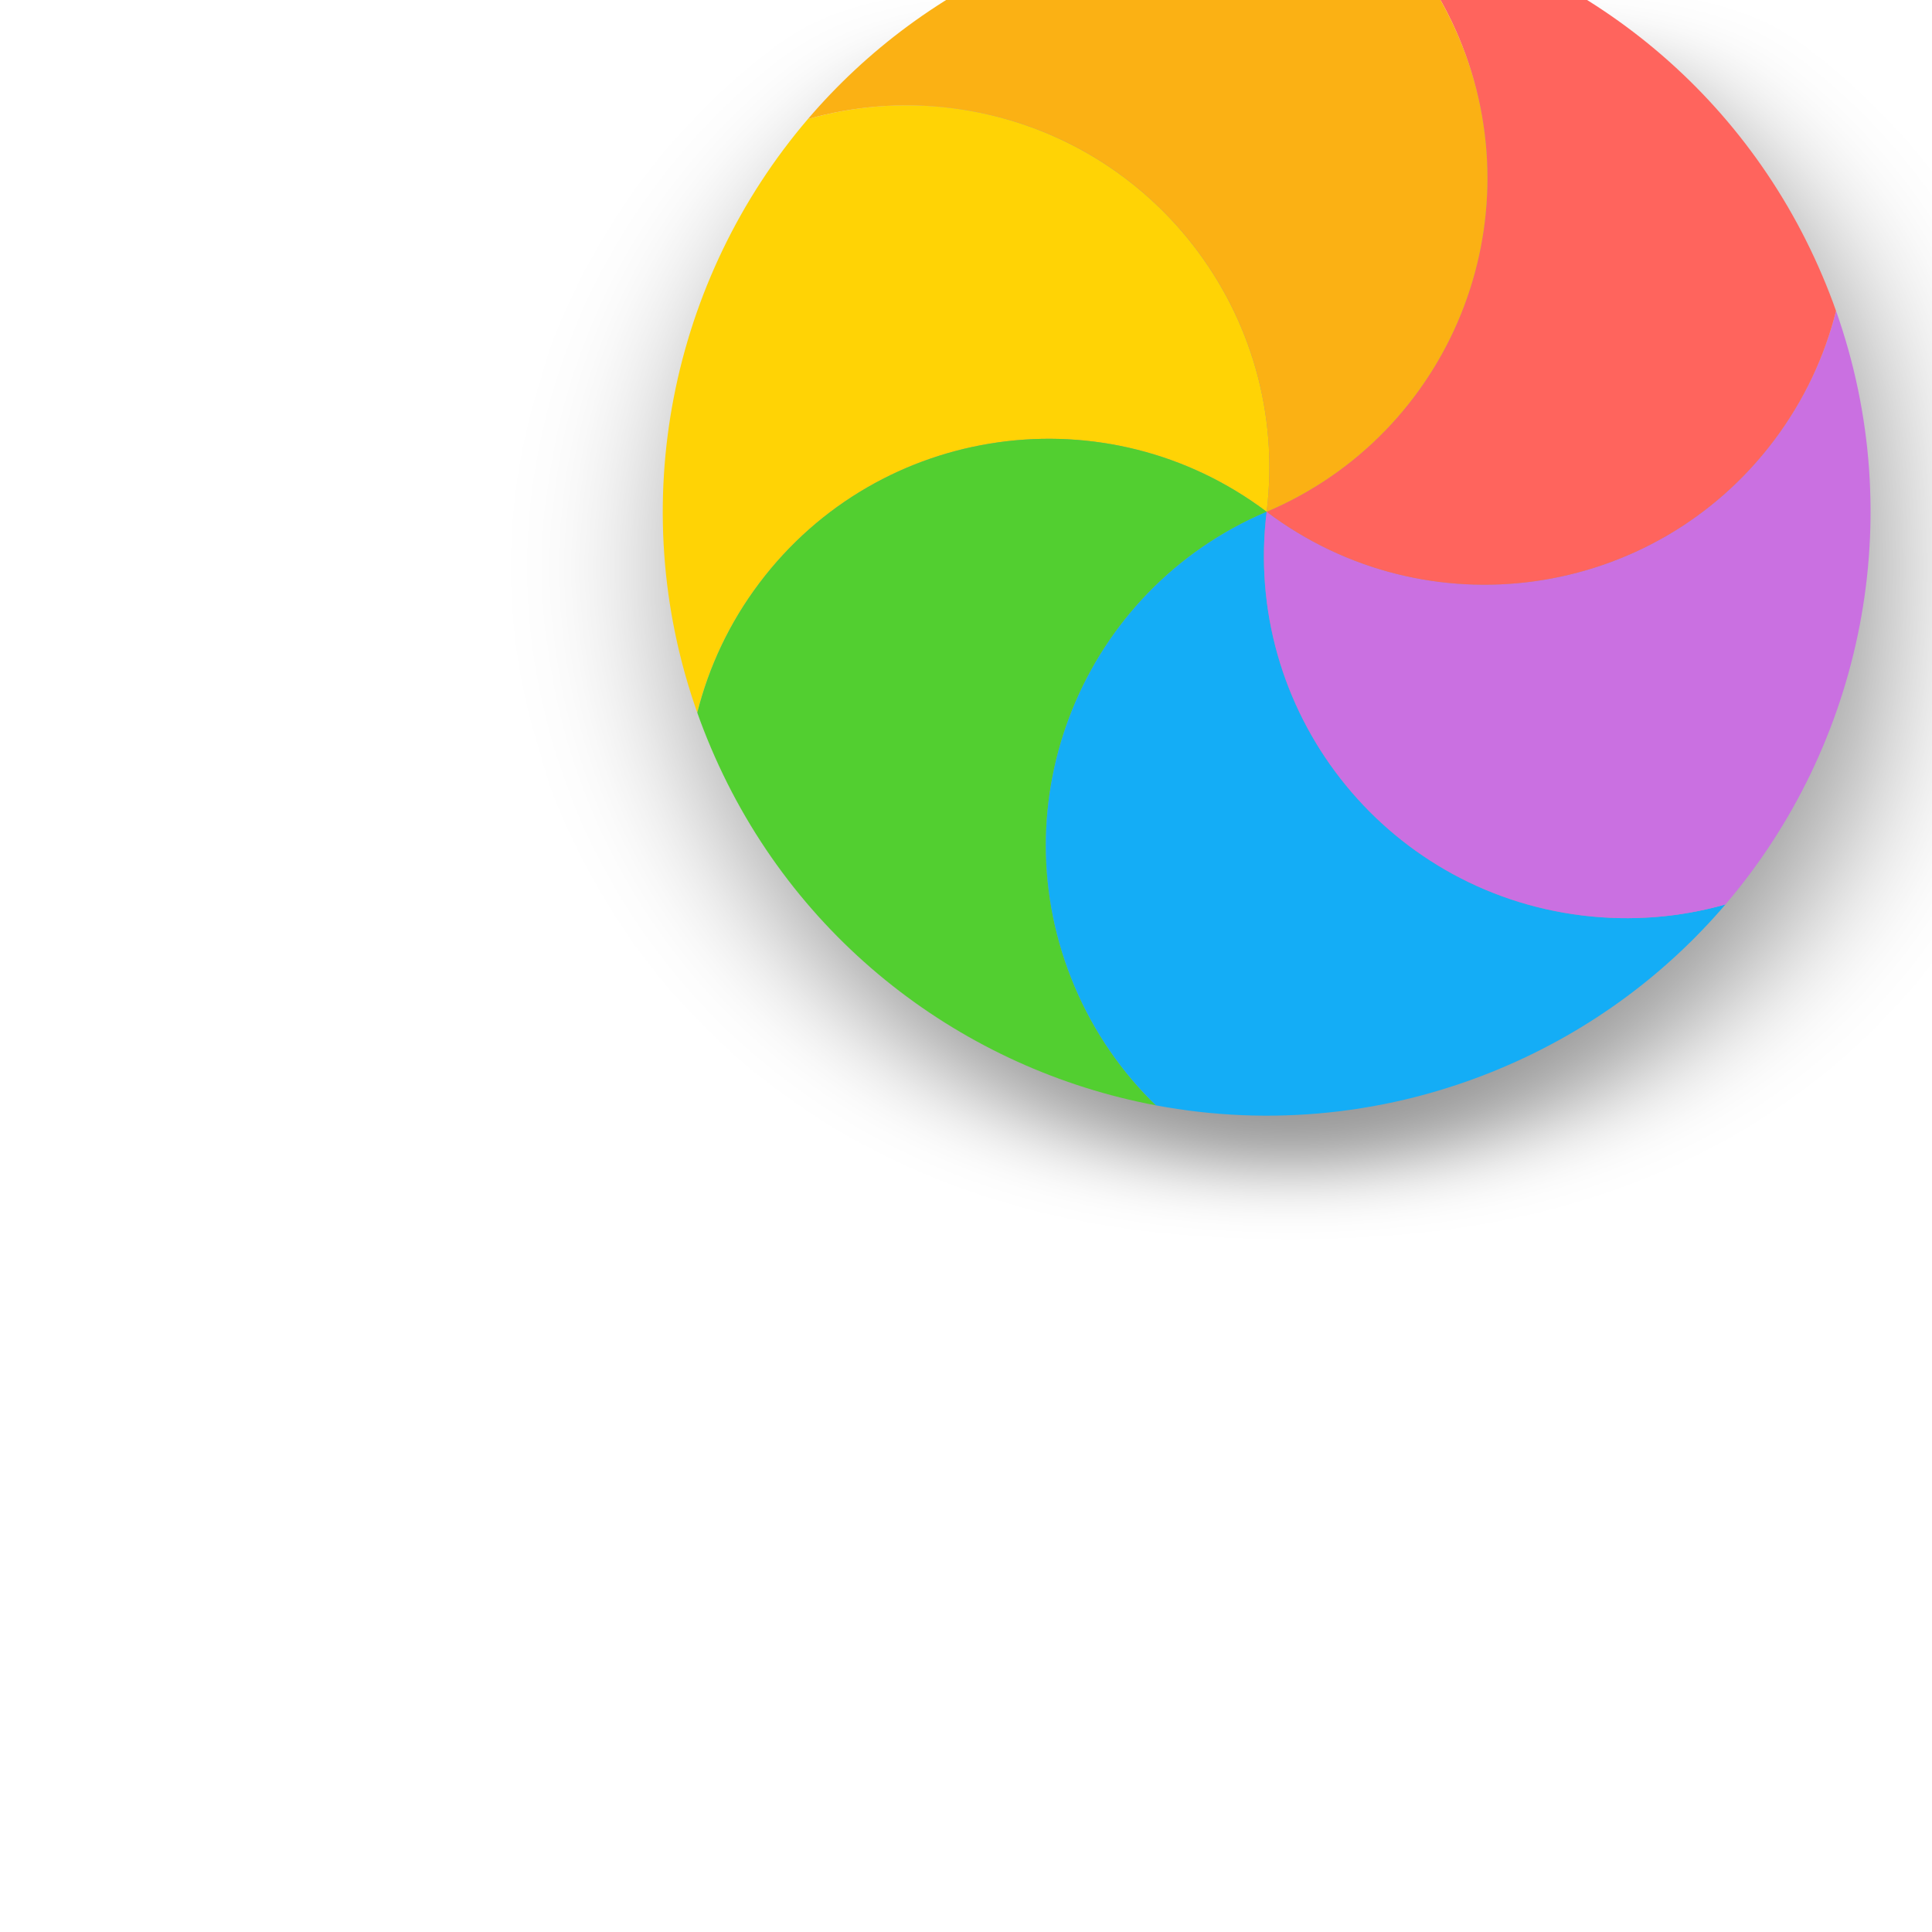
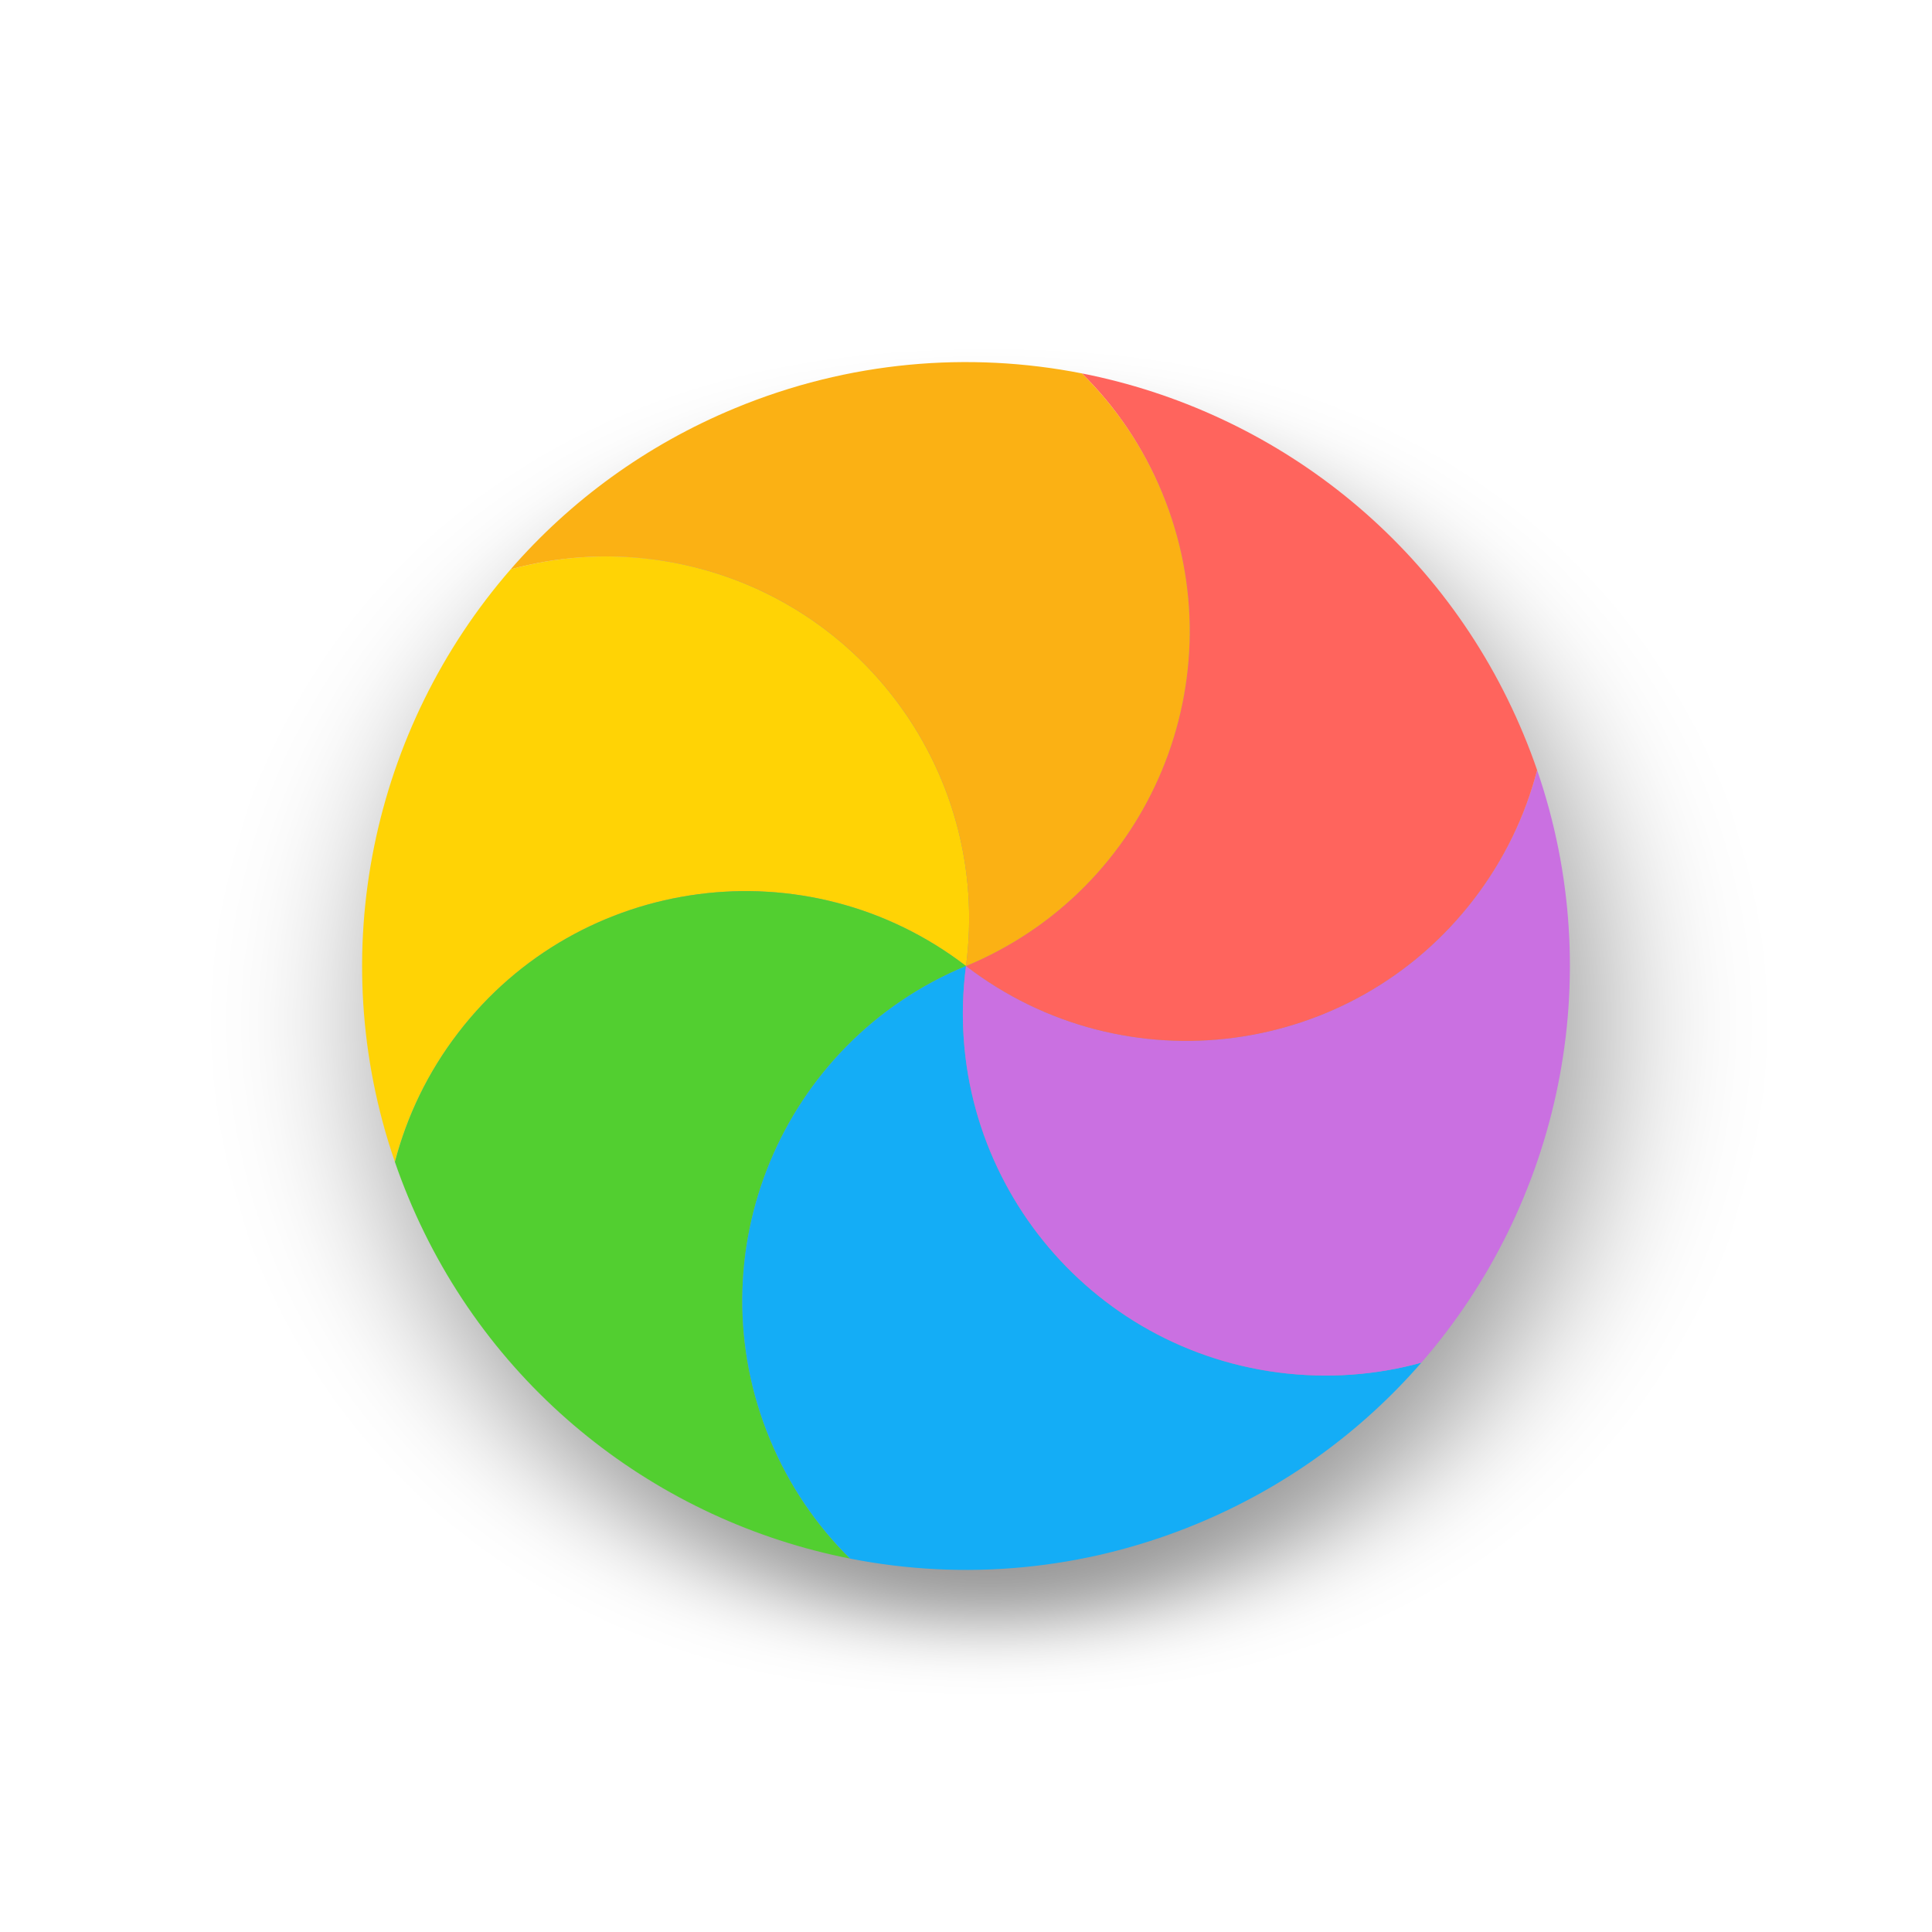
- <svg xmlns="http://www.w3.org/2000/svg" style="transform: rotate(337deg)" width="32" height="32" viewBox="0 0 32 32" fill="none">
-   <g filter="url(#filter0_d_1_311)">
-     <path d="M11.546 7.044C12.319 7.14 13.086 7.39 13.804 7.804C16.674 9.461 17.657 13.13 16 16C14.343 13.13 10.674 12.147 7.804 13.804C7.087 14.217 6.489 14.757 6.019 15.377C6.244 11.721 8.434 8.595 11.546 7.044Z" fill="url(#paint0_linear_1_311)" />
-     <path d="M6.019 15.377C6.489 14.757 7.087 14.217 7.804 13.804C10.674 12.147 14.343 13.13 16 16C12.686 16 10 18.686 10 22C10 22.828 10.168 23.616 10.471 24.334C7.776 22.542 6 19.478 6 16C6 15.791 6.006 15.583 6.019 15.377Z" fill="url(#paint1_linear_1_311)" />
-     <path d="M10.471 24.334C10.168 23.616 10 22.828 10 22C10 18.686 12.686 16 16 16C14.343 18.87 15.326 22.539 18.196 24.196C18.914 24.61 19.681 24.86 20.454 24.956C19.113 25.624 17.601 26 16 26C13.956 26 12.055 25.387 10.471 24.334Z" fill="url(#paint2_linear_1_311)" />
-     <path d="M20.454 24.956C19.681 24.86 18.914 24.61 18.196 24.196C15.326 22.539 14.343 18.87 16 16C17.657 18.87 21.326 19.853 24.196 18.196C24.913 17.782 25.511 17.244 25.981 16.623C25.756 20.279 23.567 23.405 20.454 24.956Z" fill="url(#paint3_linear_1_311)" />
-     <path d="M25.981 16.623C25.511 17.244 24.913 17.782 24.196 18.196C21.326 19.853 17.657 18.87 16 16C19.314 16 22 13.314 22 10C22 9.172 21.832 8.384 21.529 7.666C24.224 9.458 26 12.521 26 16C26 16.209 25.994 16.417 25.981 16.623Z" fill="url(#paint4_linear_1_311)" />
-     <path d="M21.529 7.666C21.832 8.384 22 9.172 22 10C22 13.314 19.314 16 16 16C17.657 13.13 16.674 9.461 13.804 7.804C13.086 7.39 12.319 7.14 11.546 7.044C12.887 6.376 14.399 6 16 6C18.044 6 19.945 6.613 21.529 7.666Z" fill="url(#paint5_linear_1_311)" />
+ <svg xmlns="http://www.w3.org/2000/svg" width="32" height="32" viewBox="0 0 32 32" fill="none">
+   <g transform="rotate(337.5, 16, 16)">
+     <g filter="url(#filter0_d_1_311)">
+       <path d="M11.546 7.044C12.319 7.14 13.086 7.39 13.804 7.804C16.674 9.461 17.657 13.13 16 16C14.343 13.13 10.674 12.147 7.804 13.804C7.087 14.217 6.489 14.757 6.019 15.377C6.244 11.721 8.434 8.595 11.546 7.044Z" fill="url(#paint0_linear_1_311)" />
+       <path d="M6.019 15.377C6.489 14.757 7.087 14.217 7.804 13.804C10.674 12.147 14.343 13.13 16 16C12.686 16 10 18.686 10 22C10 22.828 10.168 23.616 10.471 24.334C7.776 22.542 6 19.478 6 16C6 15.791 6.006 15.583 6.019 15.377Z" fill="url(#paint1_linear_1_311)" />
+       <path d="M10.471 24.334C10.168 23.616 10 22.828 10 22C10 18.686 12.686 16 16 16C14.343 18.87 15.326 22.539 18.196 24.196C18.914 24.61 19.681 24.86 20.454 24.956C19.113 25.624 17.601 26 16 26C13.956 26 12.055 25.387 10.471 24.334Z" fill="url(#paint2_linear_1_311)" />
+       <path d="M20.454 24.956C19.681 24.86 18.914 24.61 18.196 24.196C15.326 22.539 14.343 18.87 16 16C17.657 18.87 21.326 19.853 24.196 18.196C24.913 17.782 25.511 17.244 25.981 16.623C25.756 20.279 23.567 23.405 20.454 24.956Z" fill="url(#paint3_linear_1_311)" />
+       <path d="M25.981 16.623C25.511 17.244 24.913 17.782 24.196 18.196C21.326 19.853 17.657 18.87 16 16C19.314 16 22 13.314 22 10C22 9.172 21.832 8.384 21.529 7.666C24.224 9.458 26 12.521 26 16C26 16.209 25.994 16.417 25.981 16.623Z" fill="url(#paint4_linear_1_311)" />
+       <path d="M21.529 7.666C21.832 8.384 22 9.172 22 10C22 13.314 19.314 16 16 16C17.657 13.13 16.674 9.461 13.804 7.804C13.086 7.39 12.319 7.14 11.546 7.044C12.887 6.376 14.399 6 16 6C18.044 6 19.945 6.613 21.529 7.666Z" fill="url(#paint5_linear_1_311)" />
+     </g>
+     <defs>
+       <filter id="filter0_d_1_311" x="4" y="5" width="24" height="24" filterUnits="userSpaceOnUse" color-interpolation-filters="sRGB">
+         <feFlood flood-opacity="0" result="BackgroundImageFix" />
+         <feColorMatrix in="SourceAlpha" type="matrix" values="0 0 0 0 0 0 0 0 0 0 0 0 0 0 0 0 0 0 127 0" result="hardAlpha" />
+         <feOffset dy="1" />
+         <feGaussianBlur stdDeviation="1" />
+         <feColorMatrix type="matrix" values="0 0 0 0 0 0 0 0 0 0 0 0 0 0 0 0 0 0 0.405 0" />
+         <feBlend mode="normal" in2="BackgroundImageFix" result="effect1_dropShadow_1_311" />
+         <feBlend mode="normal" in="SourceGraphic" in2="effect1_dropShadow_1_311" result="shape" />
+       </filter>
+       <linearGradient id="paint0_linear_1_311" x1="545.308" y1="7.044" x2="545.308" y2="902.599" gradientUnits="userSpaceOnUse">
+         <stop stop-color="#FFD305" style="stop-color:#FFD305;stop-color:color(display-p3 1 0.828 0.02);stop-opacity:1;" />
+         <stop offset="1" stop-color="#FDCF01" style="stop-color:#FDCF01;stop-color:color(display-p3 0.992 0.812 0.004);stop-opacity:1;" />
+       </linearGradient>
+       <linearGradient id="paint1_linear_1_311" x1="506" y1="12.999" x2="506" y2="1146.46" gradientUnits="userSpaceOnUse">
+         <stop stop-color="#52CF30" style="stop-color:#52CF30;stop-color:color(display-p3 0.322 0.812 0.188);stop-opacity:1;" />
+         <stop offset="1" stop-color="#3BBD1C" style="stop-color:#3BBD1C;stop-color:color(display-p3 0.231 0.741 0.11);stop-opacity:1;" />
+       </linearGradient>
+       <linearGradient id="paint2_linear_1_311" x1="532.723" y1="16" x2="532.723" y2="1016" gradientUnits="userSpaceOnUse">
+         <stop stop-color="#14ADF6" style="stop-color:#14ADF6;stop-color:color(display-p3 0.078 0.678 0.965);stop-opacity:1;" />
+         <stop offset="1" stop-color="#1191F4" style="stop-color:#1191F4;stop-color:color(display-p3 0.067 0.569 0.957);stop-opacity:1;" />
+       </linearGradient>
+       <linearGradient id="paint3_linear_1_311" x1="554.484" y1="16" x2="554.484" y2="911.555" gradientUnits="userSpaceOnUse">
+         <stop stop-color="#CA70E1" style="stop-color:#CA70E1;stop-color:color(display-p3 0.792 0.439 0.882);stop-opacity:1;" />
+         <stop offset="1" stop-color="#B452CB" style="stop-color:#B452CB;stop-color:color(display-p3 0.706 0.322 0.796);stop-opacity:1;" />
+       </linearGradient>
+       <linearGradient id="paint4_linear_1_311" x1="516" y1="7.666" x2="516" y2="1141.12" gradientUnits="userSpaceOnUse">
+         <stop stop-color="#FF645D" style="stop-color:#FF645D;stop-color:color(display-p3 1 0.392 0.365);stop-opacity:1;" />
+         <stop offset="1" stop-color="#FF4332" style="stop-color:#FF4332;stop-color:color(display-p3 1 0.263 0.196);stop-opacity:1;" />
+       </linearGradient>
+       <linearGradient id="paint5_linear_1_311" x1="534.269" y1="6" x2="534.269" y2="1006" gradientUnits="userSpaceOnUse">
+         <stop stop-color="#FBB114" style="stop-color:#FBB114;stop-color:color(display-p3 0.984 0.694 0.078);stop-opacity:1;" />
+         <stop offset="1" stop-color="#FF9508" style="stop-color:#FF9508;stop-color:color(display-p3 1 0.584 0.031);stop-opacity:1;" />
+       </linearGradient>
+     </defs>
  </g>
-   <defs>
-     <filter id="filter0_d_1_311" x="4" y="5" width="24" height="24" filterUnits="userSpaceOnUse" color-interpolation-filters="sRGB">
-       <feFlood flood-opacity="0" result="BackgroundImageFix" />
-       <feColorMatrix in="SourceAlpha" type="matrix" values="0 0 0 0 0 0 0 0 0 0 0 0 0 0 0 0 0 0 127 0" result="hardAlpha" />
-       <feOffset dy="1" />
-       <feGaussianBlur stdDeviation="1" />
-       <feColorMatrix type="matrix" values="0 0 0 0 0 0 0 0 0 0 0 0 0 0 0 0 0 0 0.405 0" />
-       <feBlend mode="normal" in2="BackgroundImageFix" result="effect1_dropShadow_1_311" />
-       <feBlend mode="normal" in="SourceGraphic" in2="effect1_dropShadow_1_311" result="shape" />
-     </filter>
-     <linearGradient id="paint0_linear_1_311" x1="545.308" y1="7.044" x2="545.308" y2="902.599" gradientUnits="userSpaceOnUse">
-       <stop stop-color="#FFD305" style="stop-color:#FFD305;stop-color:color(display-p3 1 0.828 0.02);stop-opacity:1;" />
-       <stop offset="1" stop-color="#FDCF01" style="stop-color:#FDCF01;stop-color:color(display-p3 0.992 0.812 0.004);stop-opacity:1;" />
-     </linearGradient>
-     <linearGradient id="paint1_linear_1_311" x1="506" y1="12.999" x2="506" y2="1146.46" gradientUnits="userSpaceOnUse">
-       <stop stop-color="#52CF30" style="stop-color:#52CF30;stop-color:color(display-p3 0.322 0.812 0.188);stop-opacity:1;" />
-       <stop offset="1" stop-color="#3BBD1C" style="stop-color:#3BBD1C;stop-color:color(display-p3 0.231 0.741 0.11);stop-opacity:1;" />
-     </linearGradient>
-     <linearGradient id="paint2_linear_1_311" x1="532.723" y1="16" x2="532.723" y2="1016" gradientUnits="userSpaceOnUse">
-       <stop stop-color="#14ADF6" style="stop-color:#14ADF6;stop-color:color(display-p3 0.078 0.678 0.965);stop-opacity:1;" />
-       <stop offset="1" stop-color="#1191F4" style="stop-color:#1191F4;stop-color:color(display-p3 0.067 0.569 0.957);stop-opacity:1;" />
-     </linearGradient>
-     <linearGradient id="paint3_linear_1_311" x1="554.484" y1="16" x2="554.484" y2="911.555" gradientUnits="userSpaceOnUse">
-       <stop stop-color="#CA70E1" style="stop-color:#CA70E1;stop-color:color(display-p3 0.792 0.439 0.882);stop-opacity:1;" />
-       <stop offset="1" stop-color="#B452CB" style="stop-color:#B452CB;stop-color:color(display-p3 0.706 0.322 0.796);stop-opacity:1;" />
-     </linearGradient>
-     <linearGradient id="paint4_linear_1_311" x1="516" y1="7.666" x2="516" y2="1141.12" gradientUnits="userSpaceOnUse">
-       <stop stop-color="#FF645D" style="stop-color:#FF645D;stop-color:color(display-p3 1 0.392 0.365);stop-opacity:1;" />
-       <stop offset="1" stop-color="#FF4332" style="stop-color:#FF4332;stop-color:color(display-p3 1 0.263 0.196);stop-opacity:1;" />
-     </linearGradient>
-     <linearGradient id="paint5_linear_1_311" x1="534.269" y1="6" x2="534.269" y2="1006" gradientUnits="userSpaceOnUse">
-       <stop stop-color="#FBB114" style="stop-color:#FBB114;stop-color:color(display-p3 0.984 0.694 0.078);stop-opacity:1;" />
-       <stop offset="1" stop-color="#FF9508" style="stop-color:#FF9508;stop-color:color(display-p3 1 0.584 0.031);stop-opacity:1;" />
-     </linearGradient>
-   </defs>
</svg>
